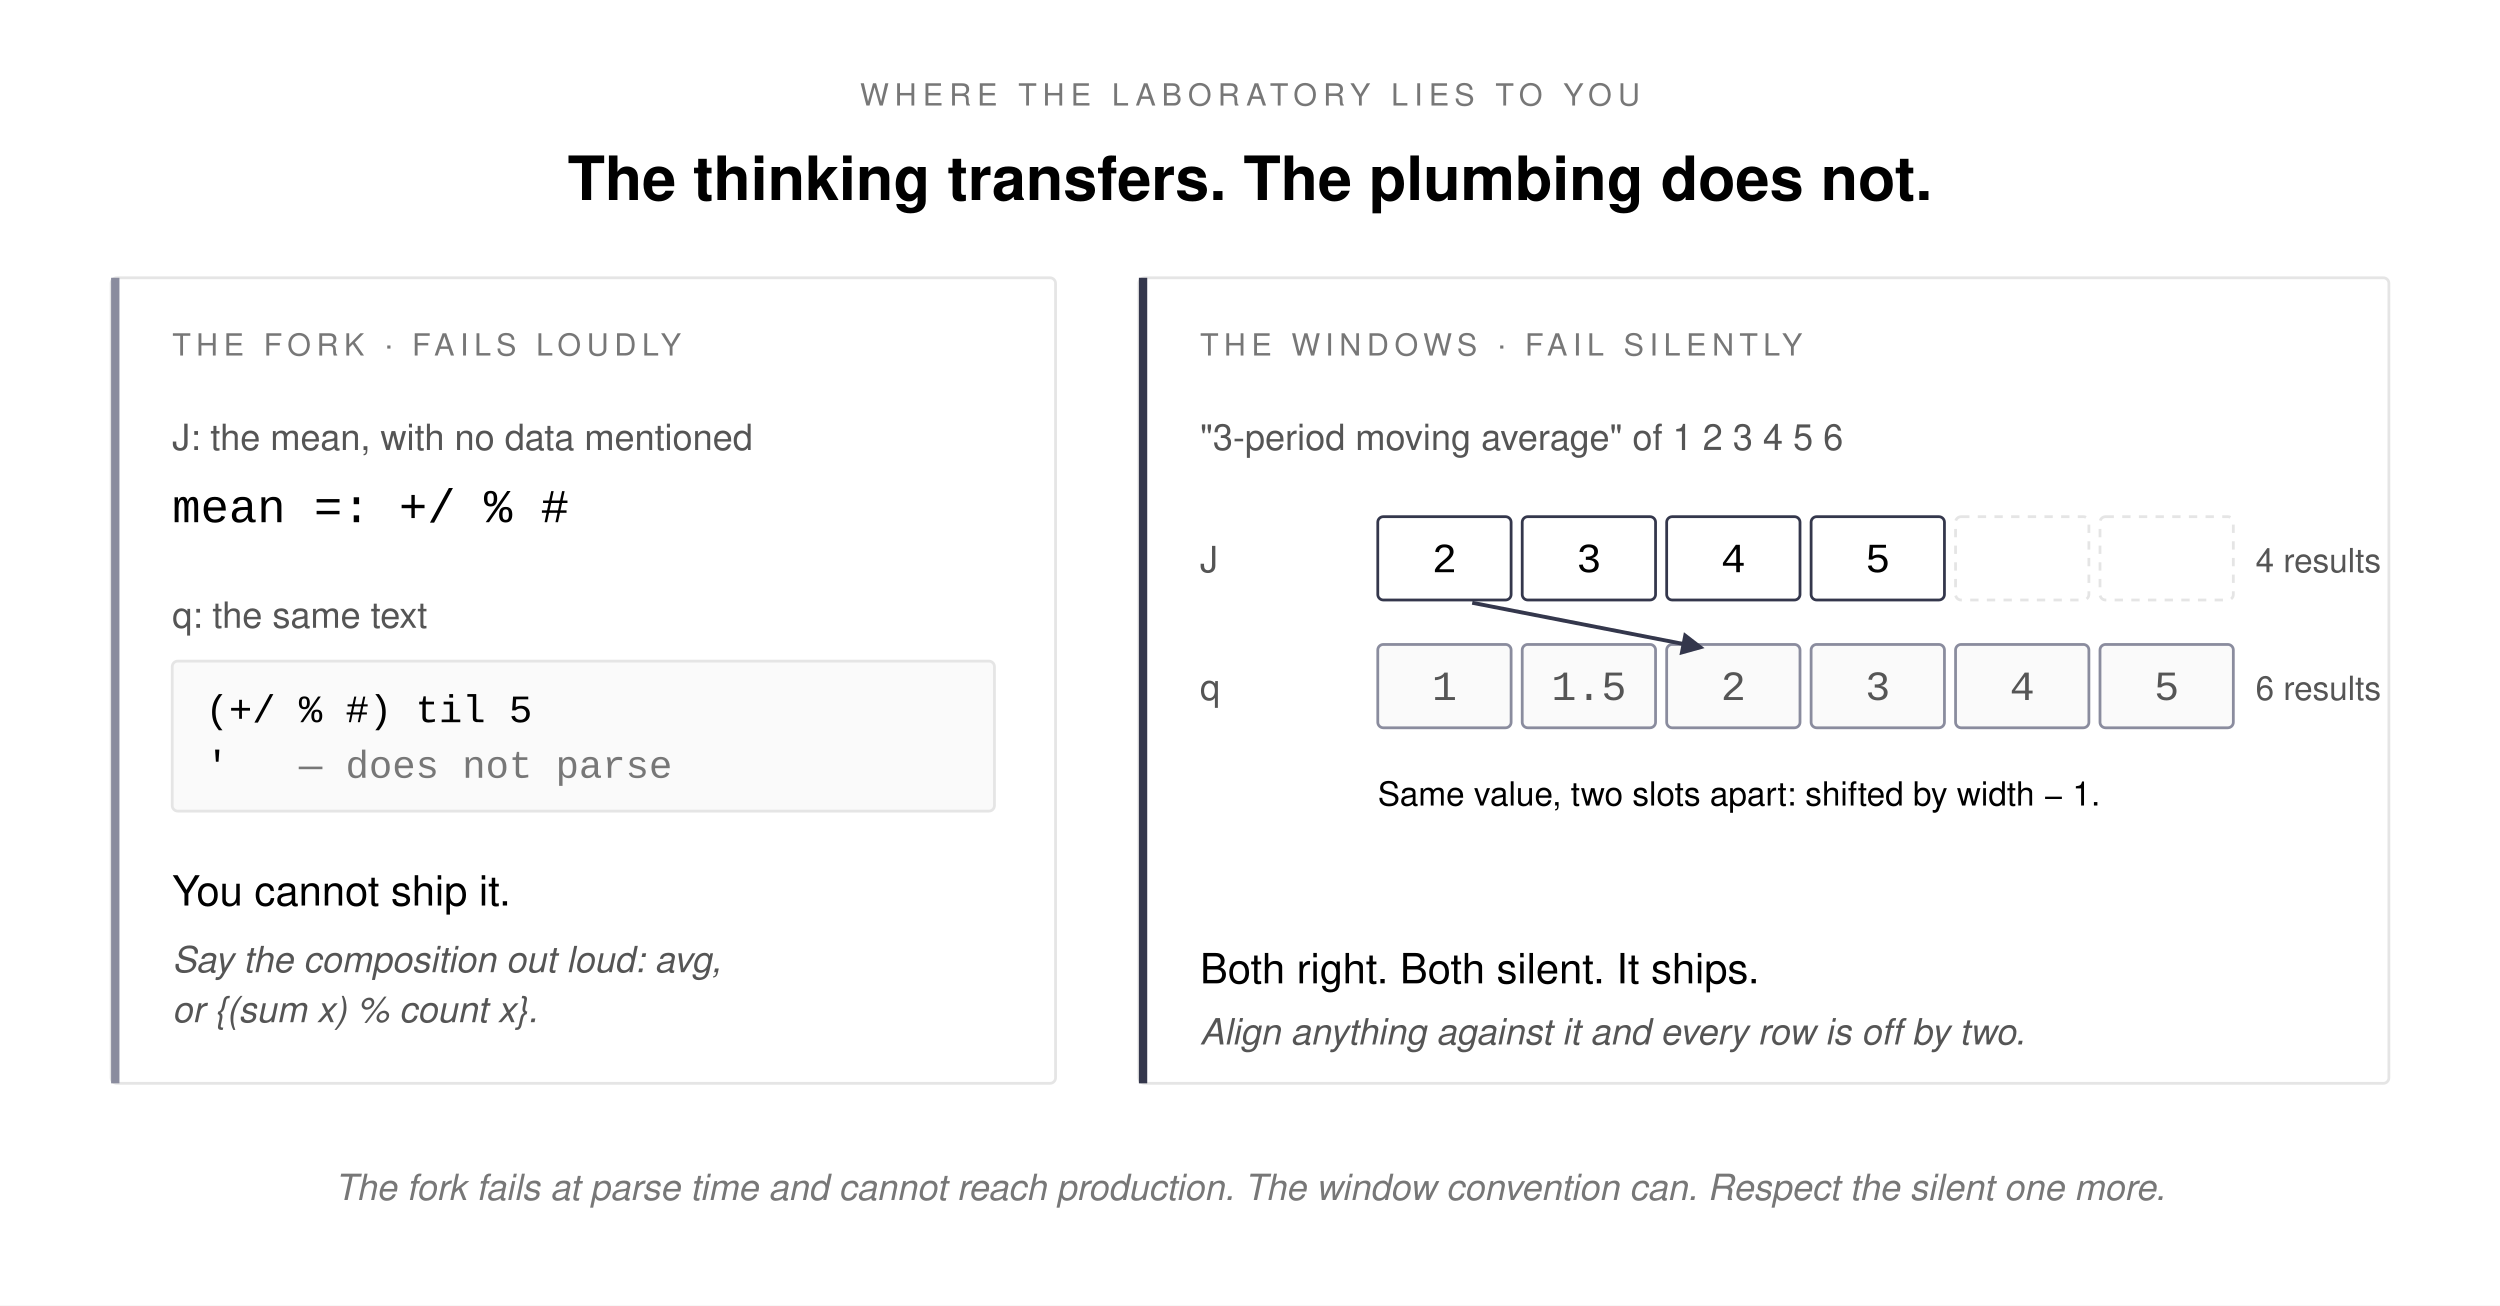
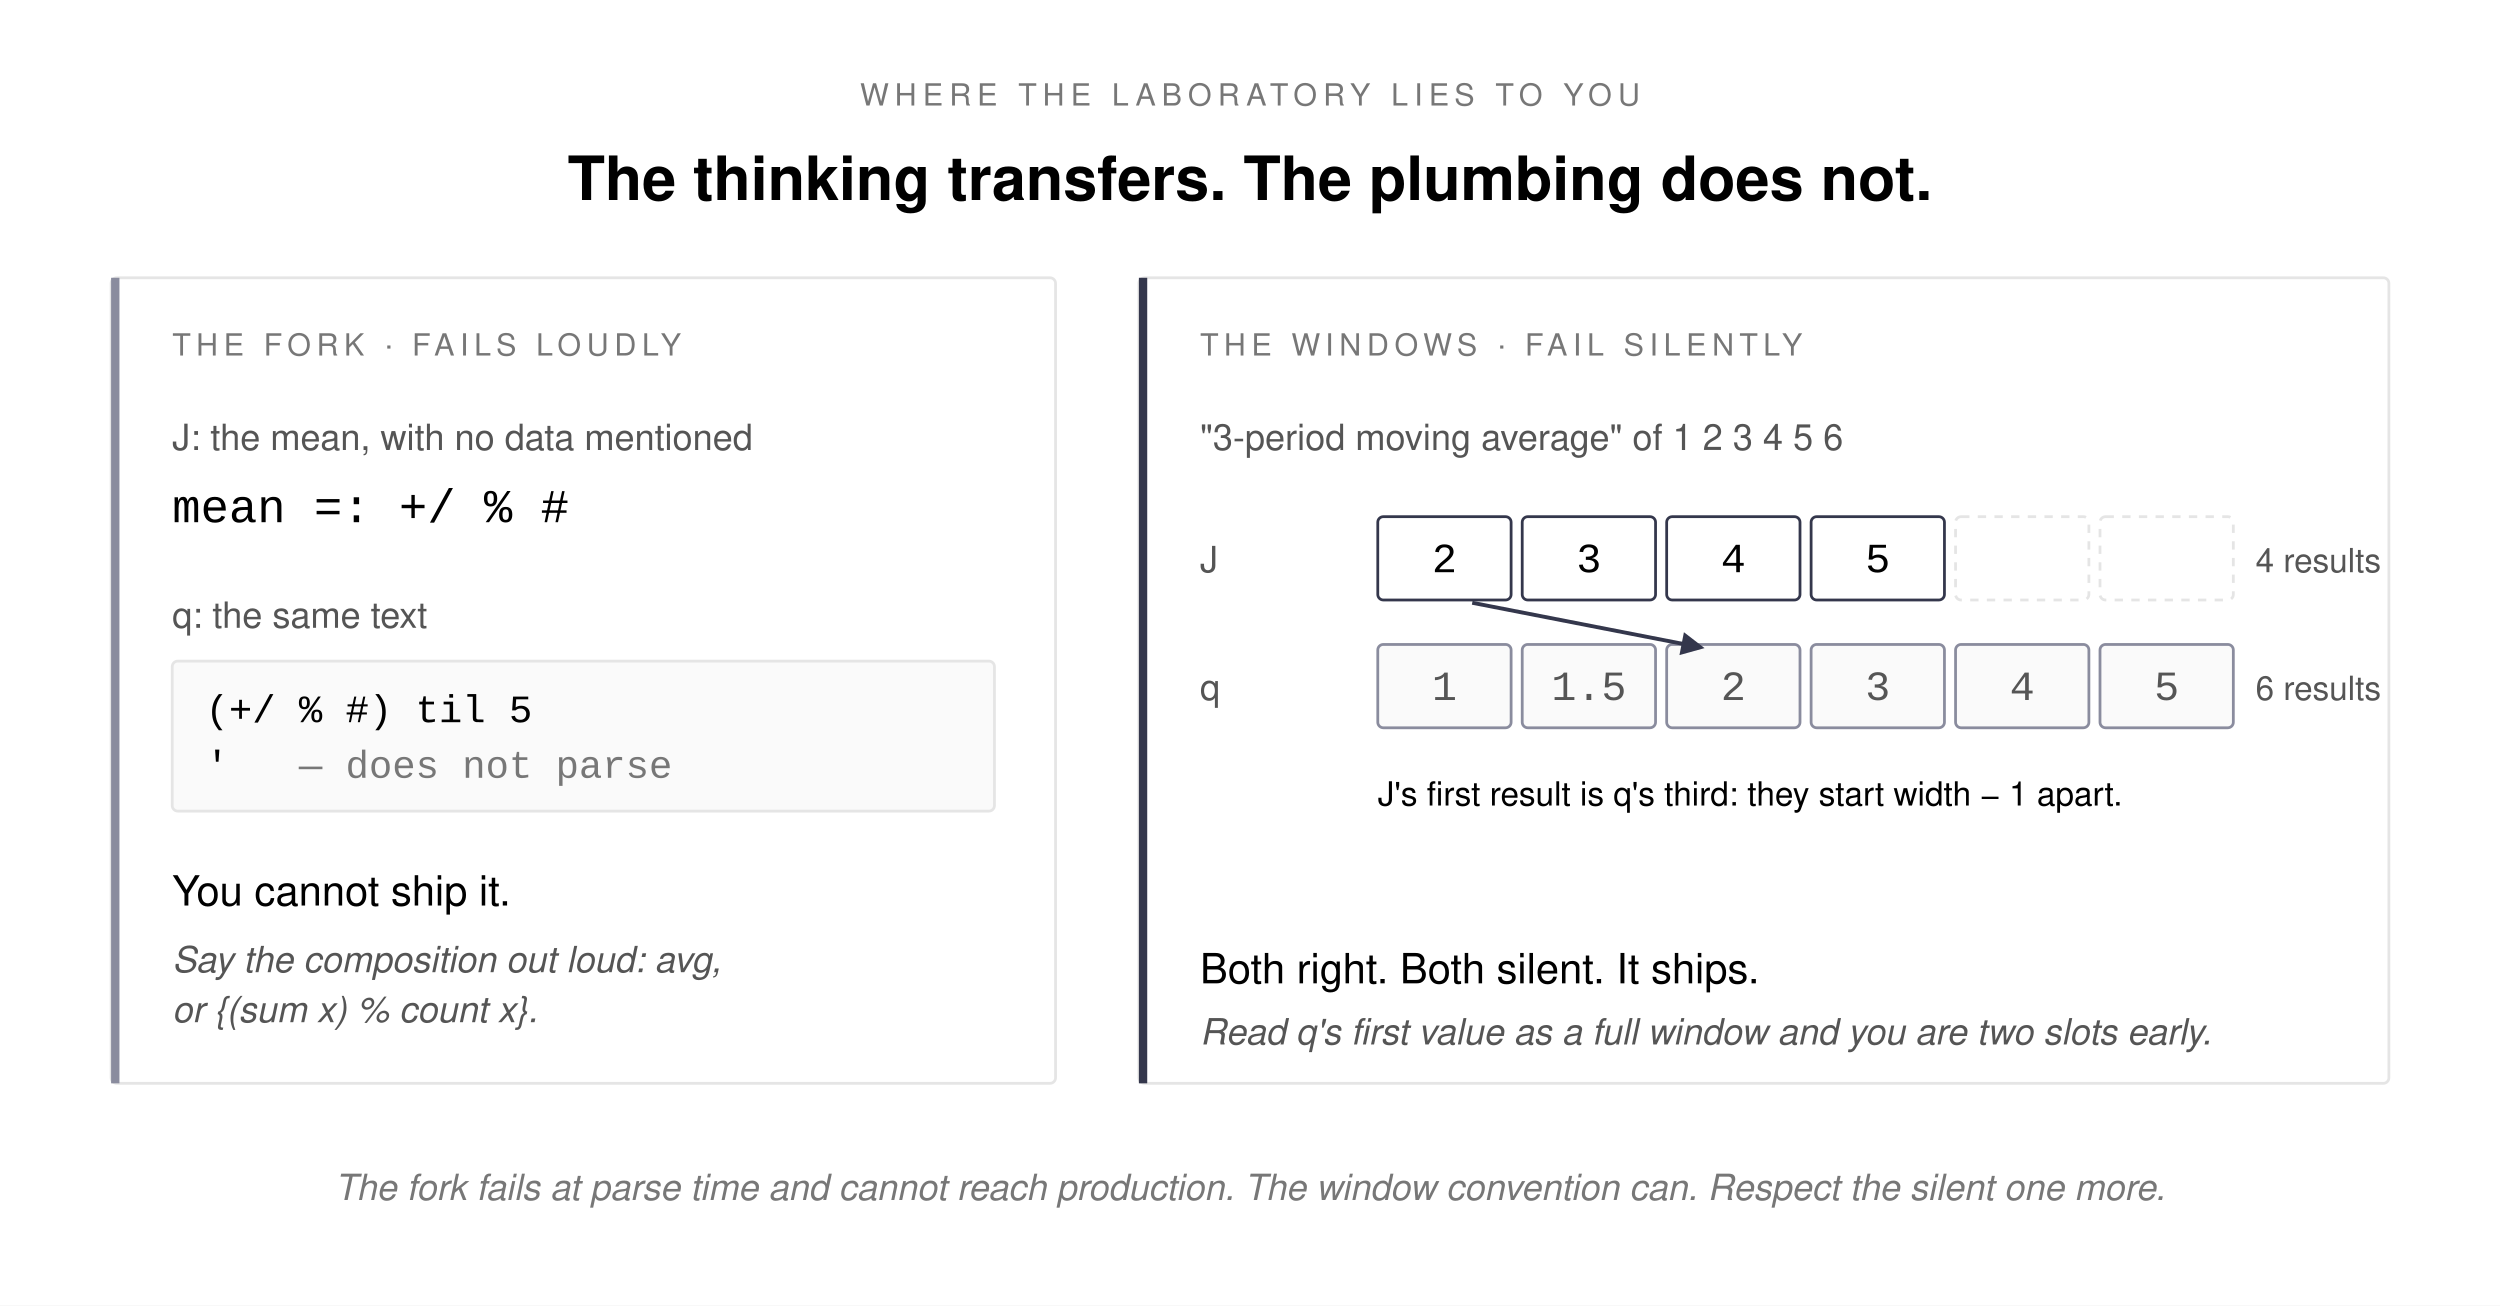
<svg xmlns="http://www.w3.org/2000/svg" viewBox="0 0 900 470" role="img" aria-labelledby="title desc" font-family="'Source Sans Pro', -apple-system, BlinkMacSystemFont, 'Segoe UI', Helvetica, Arial, sans-serif">
  <rect width="900" height="470" fill="#ffffff" />
  <text x="450" y="38" text-anchor="middle" font-size="11" letter-spacing="2.2" fill="#777777">WHERE THE LABORATORY LIES TO YOU</text>
  <text x="450" y="72" text-anchor="middle" font-size="22" font-weight="600" fill="#000000">The thinking transfers. The plumbing does not.</text>
  <rect rx="2" x="40" y="100" width="340" height="290" fill="#ffffff" stroke="#e5e5e5" />
  <rect x="40" y="100" width="3" height="290" fill="#8a8c9e" />
  <text x="62" y="128" font-size="11" letter-spacing="2" fill="#777777">THE FORK · FAILS LOUDLY</text>
  <text x="62" y="162" font-size="13" fill="#555555">J: the mean, with no data mentioned</text>
  <text x="62" y="188" font-family="ui-monospace, SFMono-Regular, 'SF Mono', Menlo, Monaco, Consolas, 'Liberation Mono', 'Courier New', monospace" font-size="17" fill="#000000">mean =: +/ % #</text>
  <text x="62" y="226" font-size="13" fill="#555555">q: the same text</text>
  <rect rx="2" x="62" y="238" width="296" height="54" fill="#fafafa" stroke="#e5e5e5" />
  <g font-family="ui-monospace, SFMono-Regular, 'SF Mono', Menlo, Monaco, Consolas, 'Liberation Mono', 'Courier New', monospace" font-size="14" fill="#000000" xml:space="preserve">
    <text x="74" y="260">(+/ % #) til 5</text>
    <text x="74" y="280">'   <tspan fill="#777777">— does not parse</tspan>
    </text>
  </g>
  <text x="62" y="326" font-size="15" fill="#000000">You cannot ship it.</text>
  <text x="62" y="350" font-size="13" font-style="italic" fill="#555555">Say the composition out loud: avg,</text>
  <text x="62" y="368" font-size="13" font-style="italic" fill="#555555">or {(sum x) % count x}.</text>
  <rect rx="2" x="410" y="100" width="450" height="290" fill="#ffffff" stroke="#e5e5e5" />
  <rect x="410" y="100" width="3" height="290" fill="#34374C" />
  <text x="432" y="128" font-size="11" letter-spacing="2" fill="#777777">THE WINDOWS · FAIL SILENTLY</text>
  <text x="432" y="162" font-size="13" fill="#555555">"3-period moving average" of 1 2 3 4 5 6</text>
  <text x="432" y="206" font-size="13" fill="#555555">J</text>
  <text x="432" y="252" font-size="13" fill="#555555">q</text>
  <g font-family="ui-monospace, SFMono-Regular, 'SF Mono', Menlo, Monaco, Consolas, 'Liberation Mono', 'Courier New', monospace" font-size="15" text-anchor="middle">
    <rect rx="2" x="496" y="186" width="48" height="30" fill="#ffffff" stroke="#34374C" />
    <text x="520" y="206" fill="#000000">2</text>
    <rect rx="2" x="548" y="186" width="48" height="30" fill="#ffffff" stroke="#34374C" />
    <text x="572" y="206" fill="#000000">3</text>
    <rect rx="2" x="600" y="186" width="48" height="30" fill="#ffffff" stroke="#34374C" />
    <text x="624" y="206" fill="#000000">4</text>
    <rect rx="2" x="652" y="186" width="48" height="30" fill="#ffffff" stroke="#34374C" />
    <text x="676" y="206" fill="#000000">5</text>
    <rect rx="2" x="704" y="186" width="48" height="30" fill="#ffffff" stroke="#e5e5e5" stroke-dasharray="3 3" />
    <rect rx="2" x="756" y="186" width="48" height="30" fill="#ffffff" stroke="#e5e5e5" stroke-dasharray="3 3" />
    <rect rx="2" x="496" y="232" width="48" height="30" fill="#fafafa" stroke="#8a8c9e" />
    <text x="520" y="252" fill="#555555">1</text>
    <rect rx="2" x="548" y="232" width="48" height="30" fill="#fafafa" stroke="#8a8c9e" />
    <text x="572" y="252" fill="#555555">1.5</text>
    <rect rx="2" x="600" y="232" width="48" height="30" fill="#fafafa" stroke="#8a8c9e" />
    <text x="624" y="252" fill="#555555">2</text>
    <rect rx="2" x="652" y="232" width="48" height="30" fill="#fafafa" stroke="#8a8c9e" />
    <text x="676" y="252" fill="#555555">3</text>
    <rect rx="2" x="704" y="232" width="48" height="30" fill="#fafafa" stroke="#8a8c9e" />
    <text x="728" y="252" fill="#555555">4</text>
    <rect rx="2" x="756" y="232" width="48" height="30" fill="#fafafa" stroke="#8a8c9e" />
    <text x="780" y="252" fill="#555555">5</text>
  </g>
  <text x="812" y="206" font-size="12" fill="#555555">4 results</text>
  <text x="812" y="252" font-size="12" fill="#555555">6 results</text>
  <defs>
    <marker id="ah5" viewBox="0 0 10 10" refX="8" refY="5" markerWidth="6" markerHeight="6" orient="auto-start-reverse">
      <path d="M 0 0 L 10 5 L 0 10 z" fill="#34374C" />
    </marker>
  </defs>
  <line x1="530" y1="217" x2="612" y2="233" stroke="#34374C" stroke-width="1.4" marker-end="url(#ah5)" />
-   <text x="496" y="290" font-size="12" fill="#000000">Same value, two slots apart: shifted by width − 1.</text>
+   <text x="496" y="290" font-size="12" fill="#000000">J's first result is q's third: they start width − 1 apart.</text>
  <text x="432" y="354" font-size="15" fill="#000000">Both right. Both silent. It ships.</text>
-   <text x="432" y="376" font-size="13" font-style="italic" fill="#555555">Align anything against it and every row is off by two.</text>
+   <text x="432" y="376" font-size="13" font-style="italic" fill="#555555">Read q's first value as a full window and you are two slots early.</text>
  <text x="450" y="432" text-anchor="middle" font-size="13" font-style="italic" fill="#777777">The fork fails at parse time and cannot reach production. The window convention can. Respect the silent one more.</text>
</svg>
